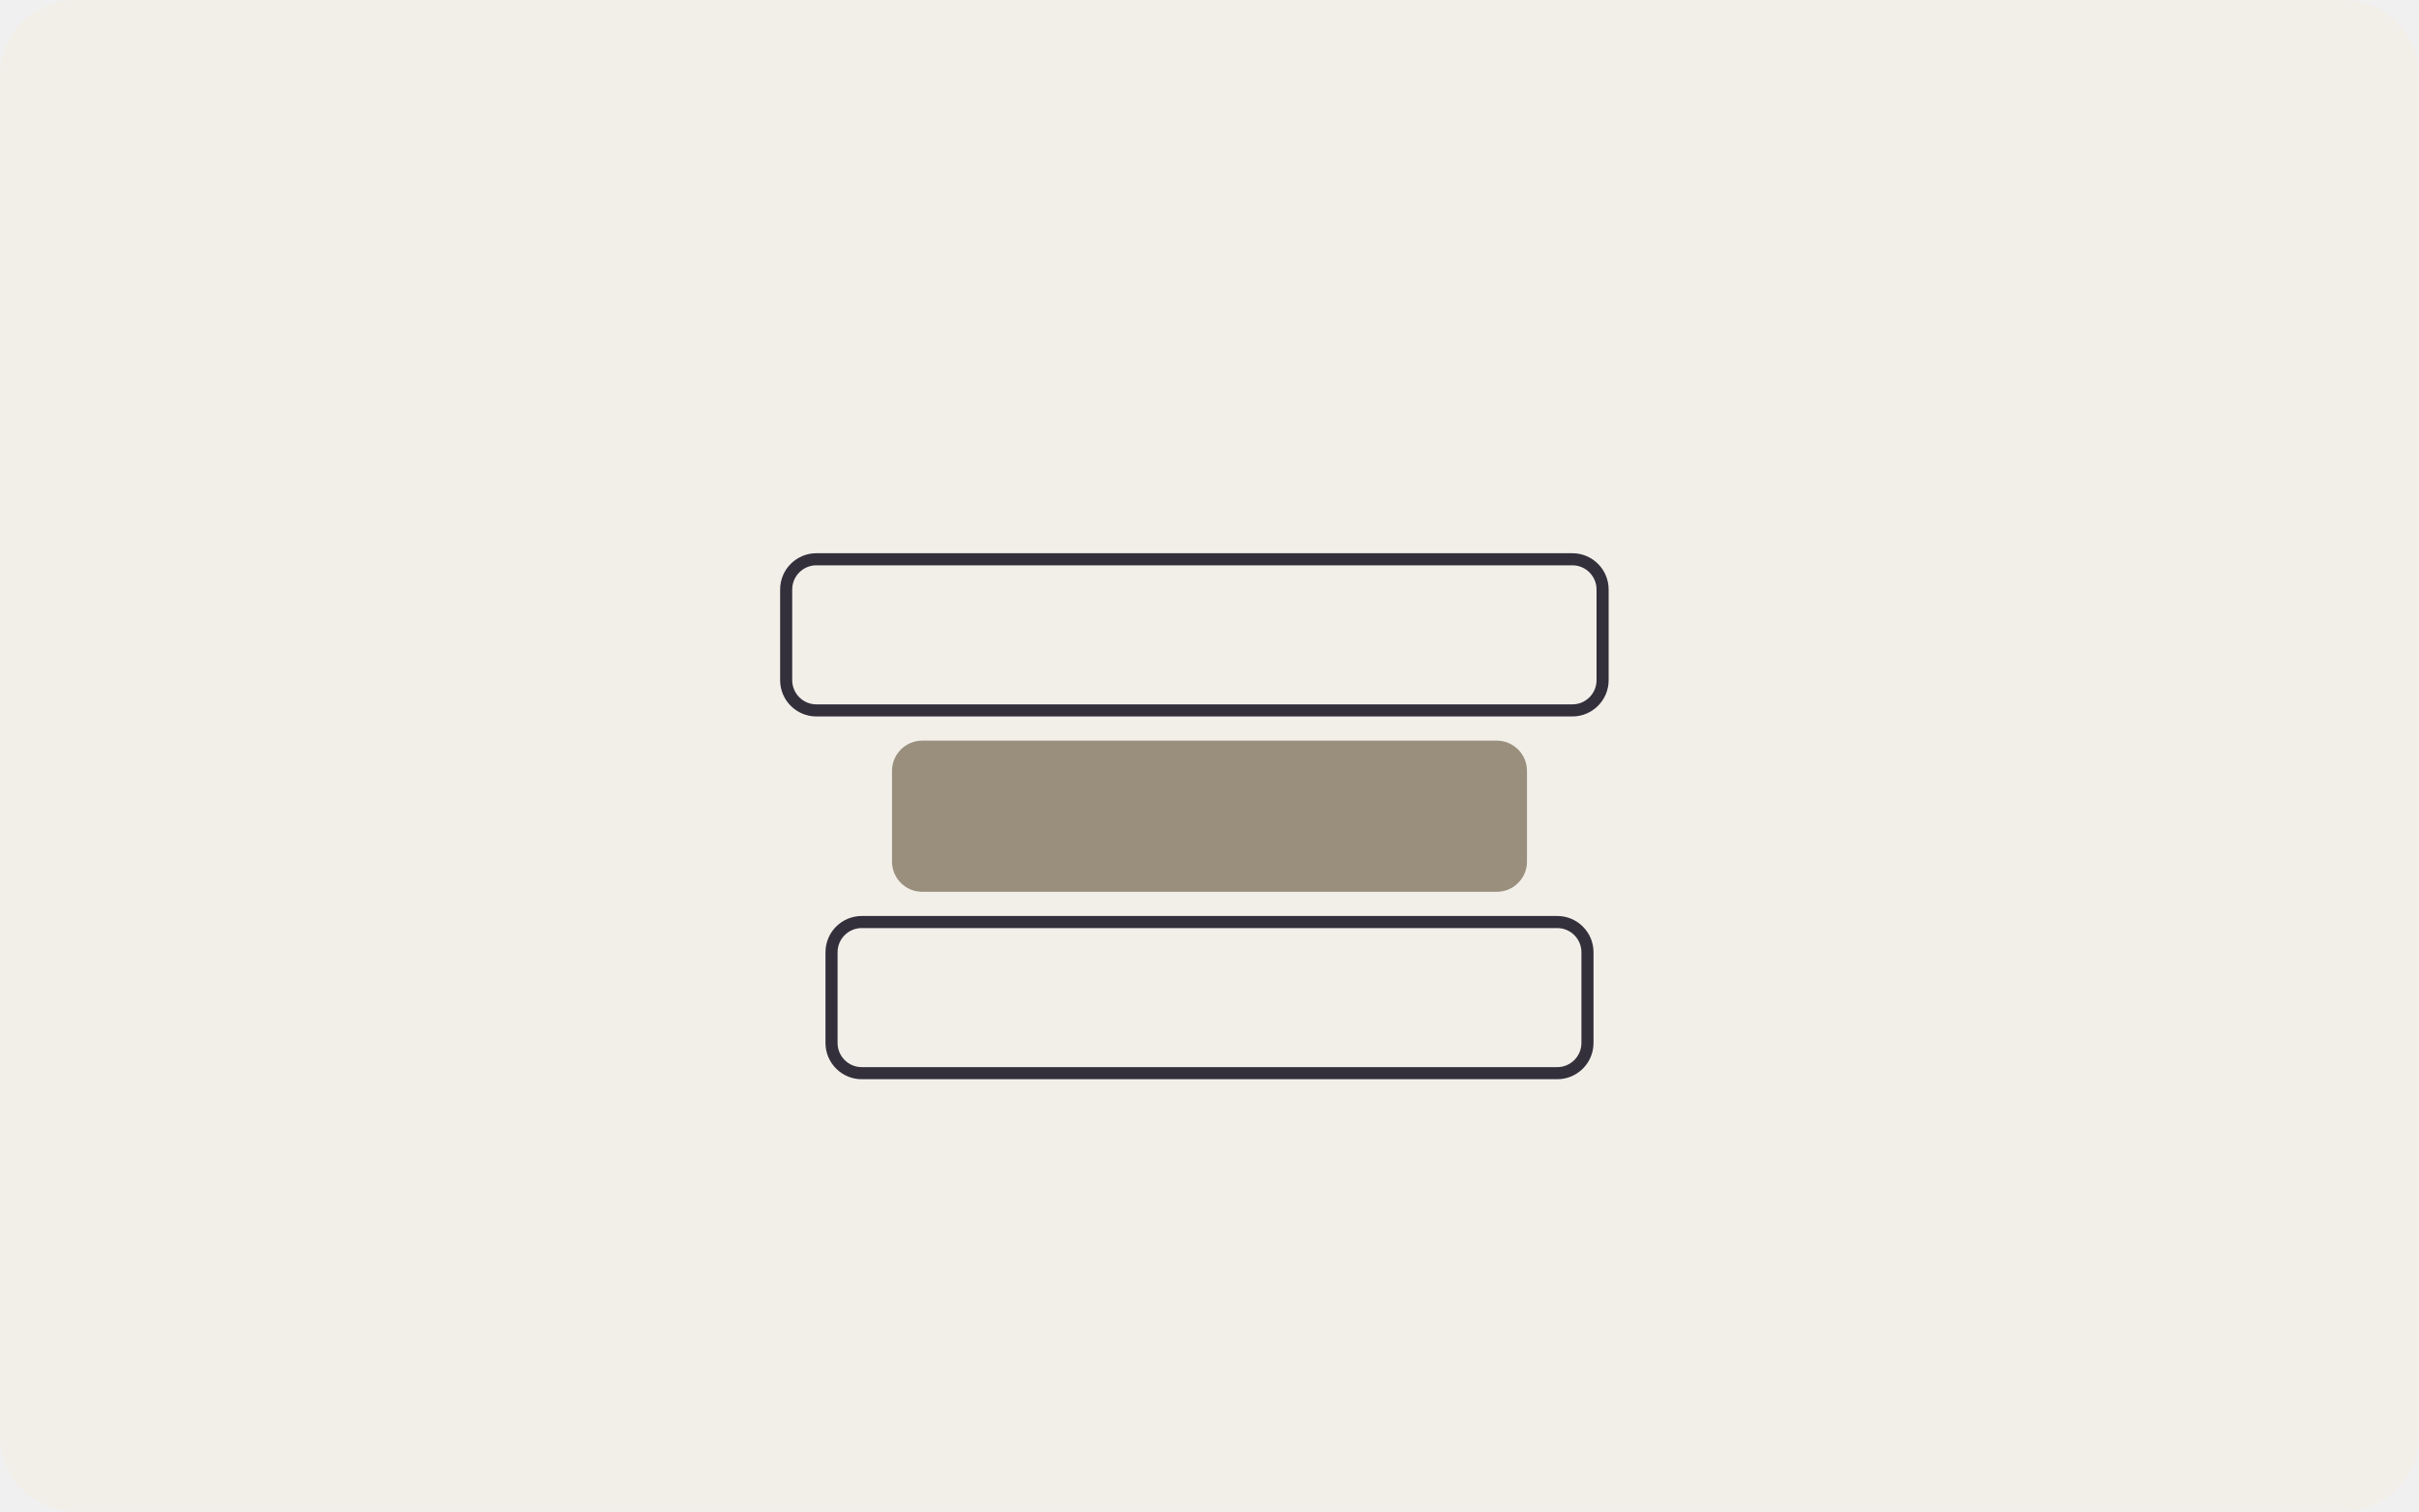
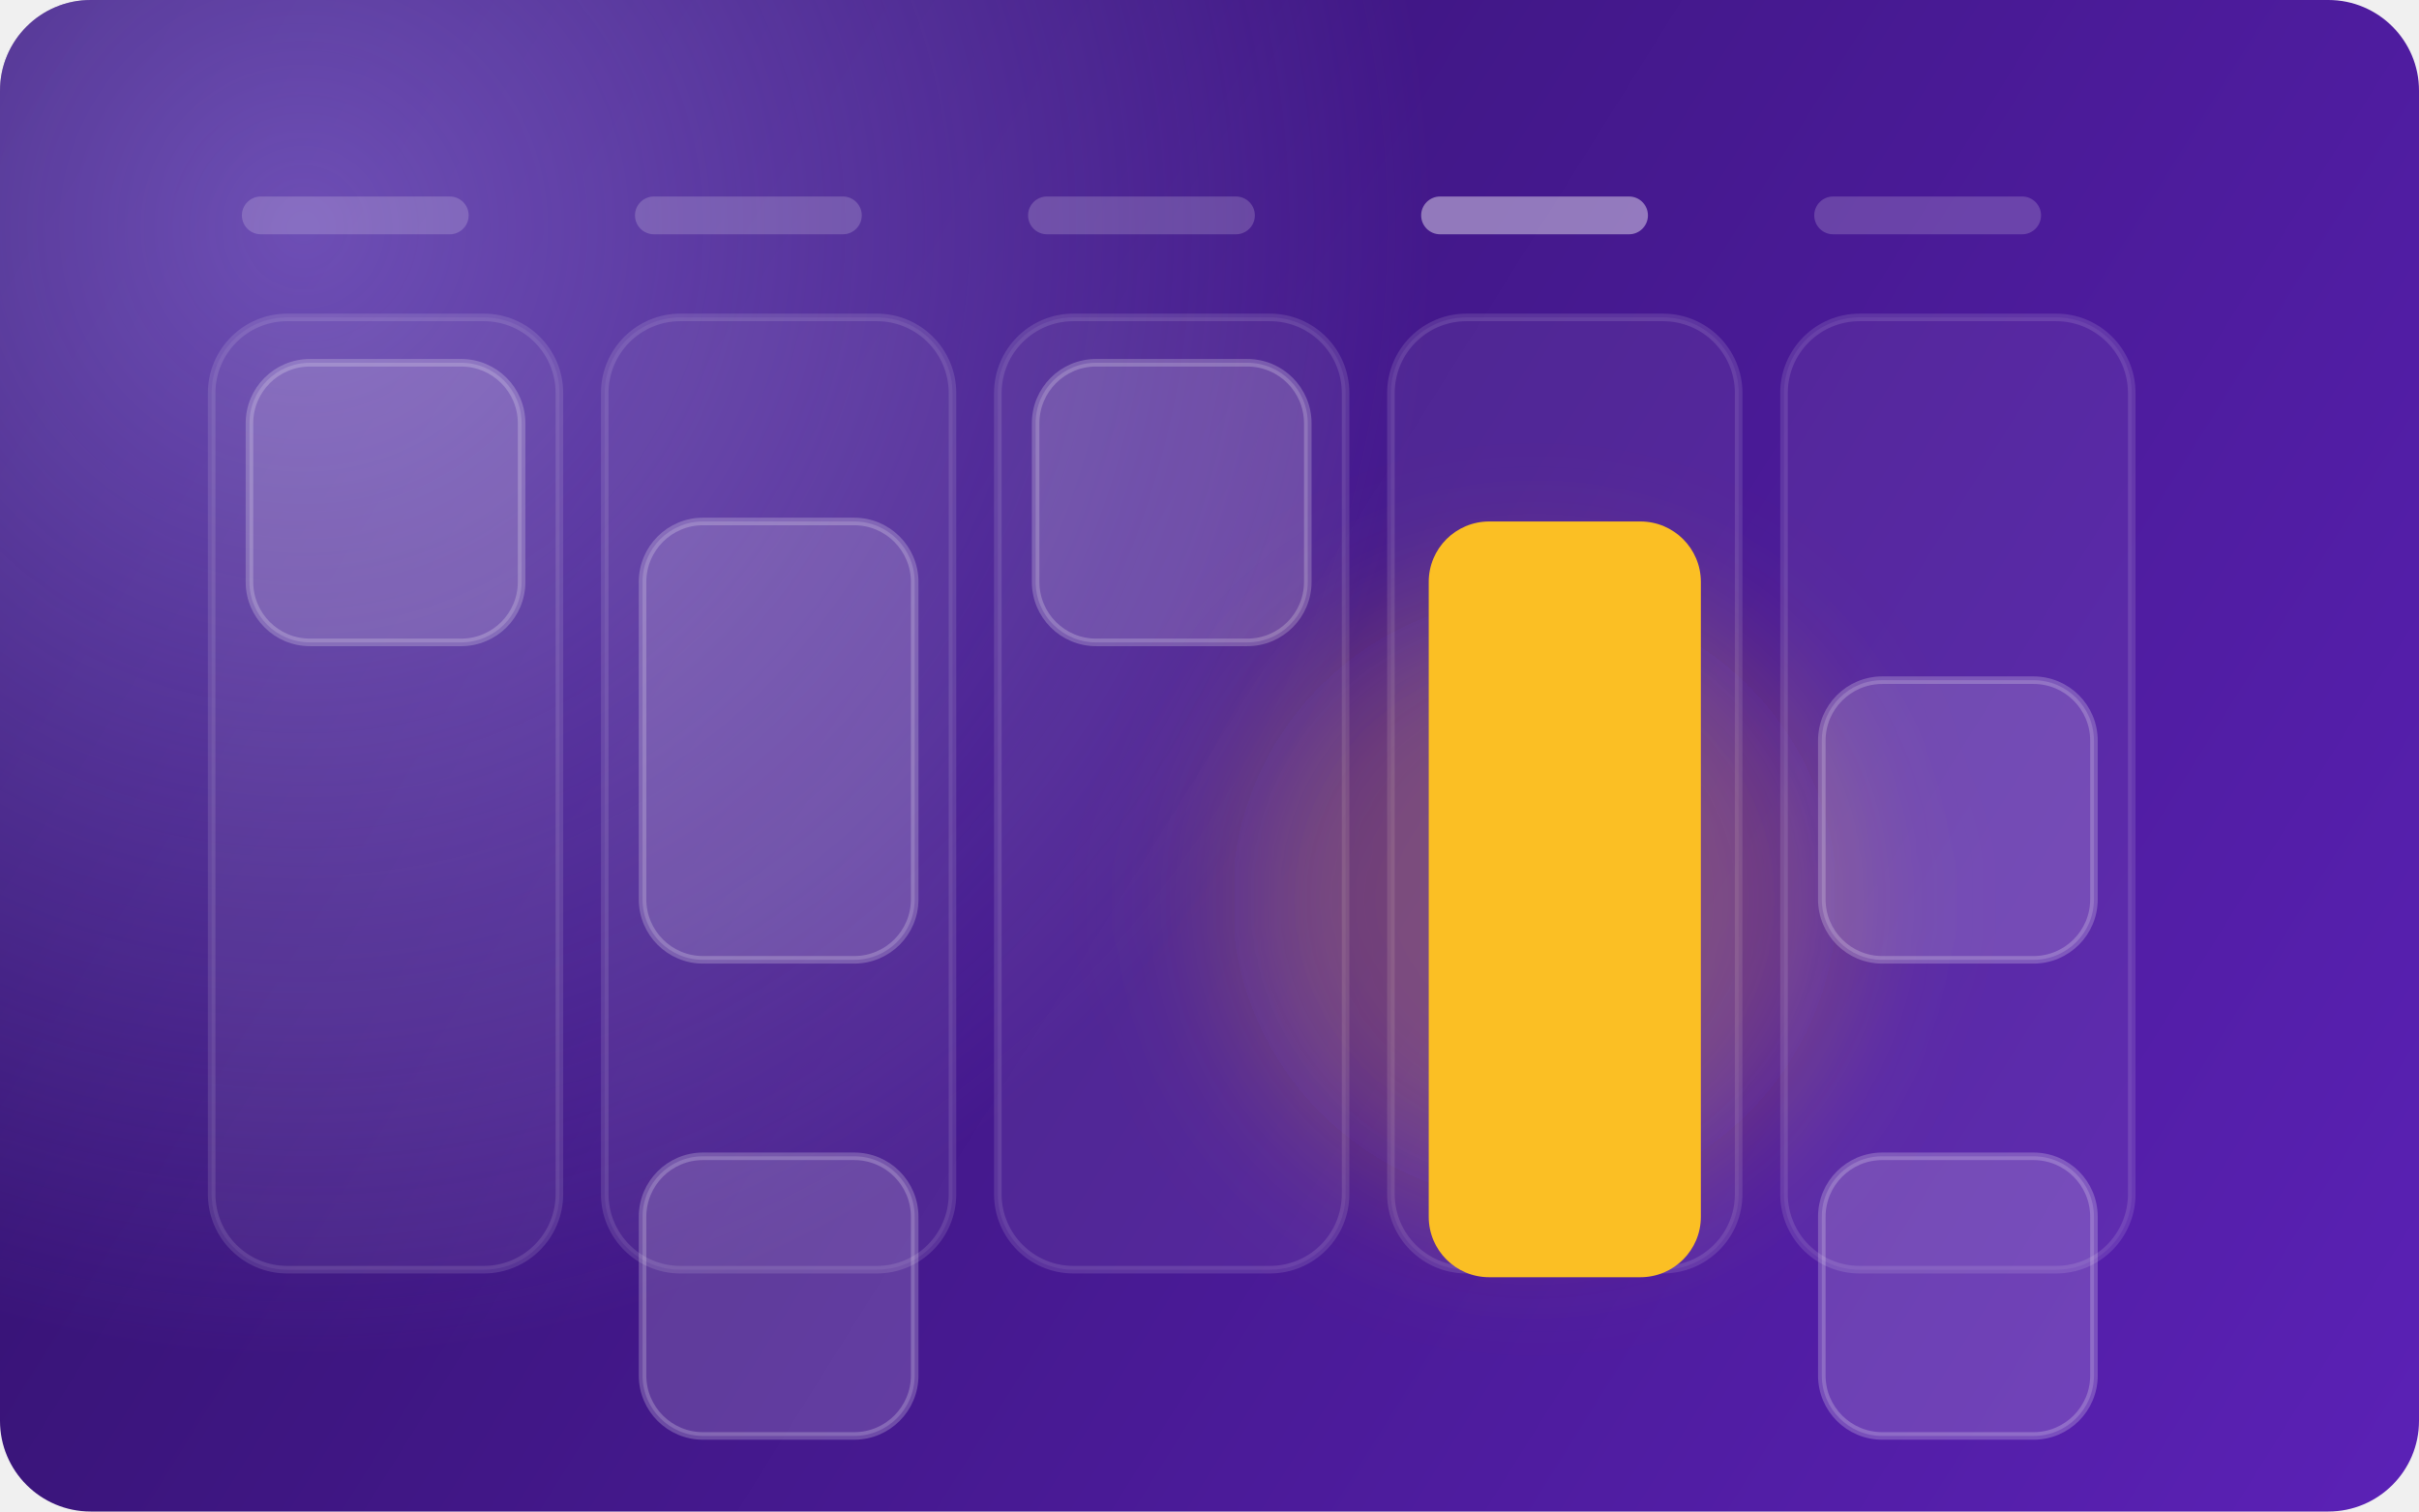
<svg xmlns="http://www.w3.org/2000/svg" width="320" height="200" viewBox="0 0 320 200" fill="none" role="img">
-   <rect width="320" height="200" rx="10" fill="#F2EFE9" />
-   <g stroke="#33303C" stroke-width="1.6" stroke-linecap="round" stroke-linejoin="round" fill="none">
-     <rect x="110" y="122" width="100" height="20" rx="4" />
-     <rect x="118" y="98" width="84" height="20" rx="4" fill="#9A8F7D" stroke="none" />
-     <rect x="104" y="74" width="108" height="20" rx="4" />
+   <defs>
+     <linearGradient id="g6" x1="0" y1="0" x2="320" y2="200" gradientUnits="userSpaceOnUse">
+       <stop stop-color="#2E1065" />
+       <stop offset="1" stop-color="#5B21B6" />
+     </linearGradient>
+     <radialGradient id="o6" cx="0" cy="0" r="1" gradientUnits="userSpaceOnUse" gradientTransform="translate(40 30) scale(150)">
+       <stop stop-color="#A78BFA" stop-opacity="0.5" />
+       <stop offset="1" stop-color="#A78BFA" stop-opacity="0" />
+     </radialGradient>
+     <filter id="b6" x="-60%" y="-60%" width="220%" height="220%">
+       <feGaussianBlur stdDeviation="10" />
+     </filter>
+     <clipPath id="c6">
+       <rect width="320" height="200" rx="12" />
+     </clipPath>
+   </defs>
+   <g clip-path="url(#c6)">
+     <rect width="320" height="200" fill="url(#g6)" />
+     <rect width="320" height="200" fill="url(#o6)" />
+     <rect x="32" y="26" width="30" height="5" rx="2.5" fill="#fff" fill-opacity="0.18" />
+     <rect x="28" y="42" width="46" height="126" rx="10" fill="#fff" fill-opacity="0.06" stroke="#fff" stroke-opacity="0.12" />
+     <rect x="33" y="48" width="36" height="37" rx="8" fill="#fff" fill-opacity="0.16" stroke="#fff" stroke-opacity="0.22" />
+     <rect x="84" y="26" width="30" height="5" rx="2.5" fill="#fff" fill-opacity="0.18" />
+     <rect x="80" y="42" width="46" height="126" rx="10" fill="#fff" fill-opacity="0.06" stroke="#fff" stroke-opacity="0.12" />
+     <rect x="85" y="69" width="36" height="58" rx="8" fill="#fff" fill-opacity="0.16" stroke="#fff" stroke-opacity="0.22" />
+     <rect x="85" y="153" width="36" height="37" rx="8" fill="#fff" fill-opacity="0.16" stroke="#fff" stroke-opacity="0.22" />
+     <rect x="136" y="26" width="30" height="5" rx="2.5" fill="#fff" fill-opacity="0.18" />
+     <rect x="132" y="42" width="46" height="126" rx="10" fill="#fff" fill-opacity="0.06" stroke="#fff" stroke-opacity="0.12" />
+     <rect x="137" y="48" width="36" height="37" rx="8" fill="#fff" fill-opacity="0.16" stroke="#fff" stroke-opacity="0.22" />
+     <rect x="188" y="26" width="30" height="5" rx="2.5" fill="#fff" fill-opacity="0.42" />
+     <rect x="184" y="42" width="46" height="126" rx="10" fill="#fff" fill-opacity="0.06" stroke="#fff" stroke-opacity="0.12" />
+     <circle cx="203" cy="119.0" r="40" fill="#FBBF24" fill-opacity="0.24" filter="url(#b6)" />
+     <rect x="189" y="69" width="36" height="100" rx="8" fill="#FBBF24" />
+     <rect x="240" y="26" width="30" height="5" rx="2.5" fill="#fff" fill-opacity="0.18" />
+     <rect x="236" y="42" width="46" height="126" rx="10" fill="#fff" fill-opacity="0.06" stroke="#fff" stroke-opacity="0.12" />
+     <rect x="241" y="90" width="36" height="37" rx="8" fill="#fff" fill-opacity="0.16" stroke="#fff" stroke-opacity="0.22" />
+     <rect x="241" y="153" width="36" height="37" rx="8" fill="#fff" fill-opacity="0.16" stroke="#fff" stroke-opacity="0.22" />
  </g>
</svg>
